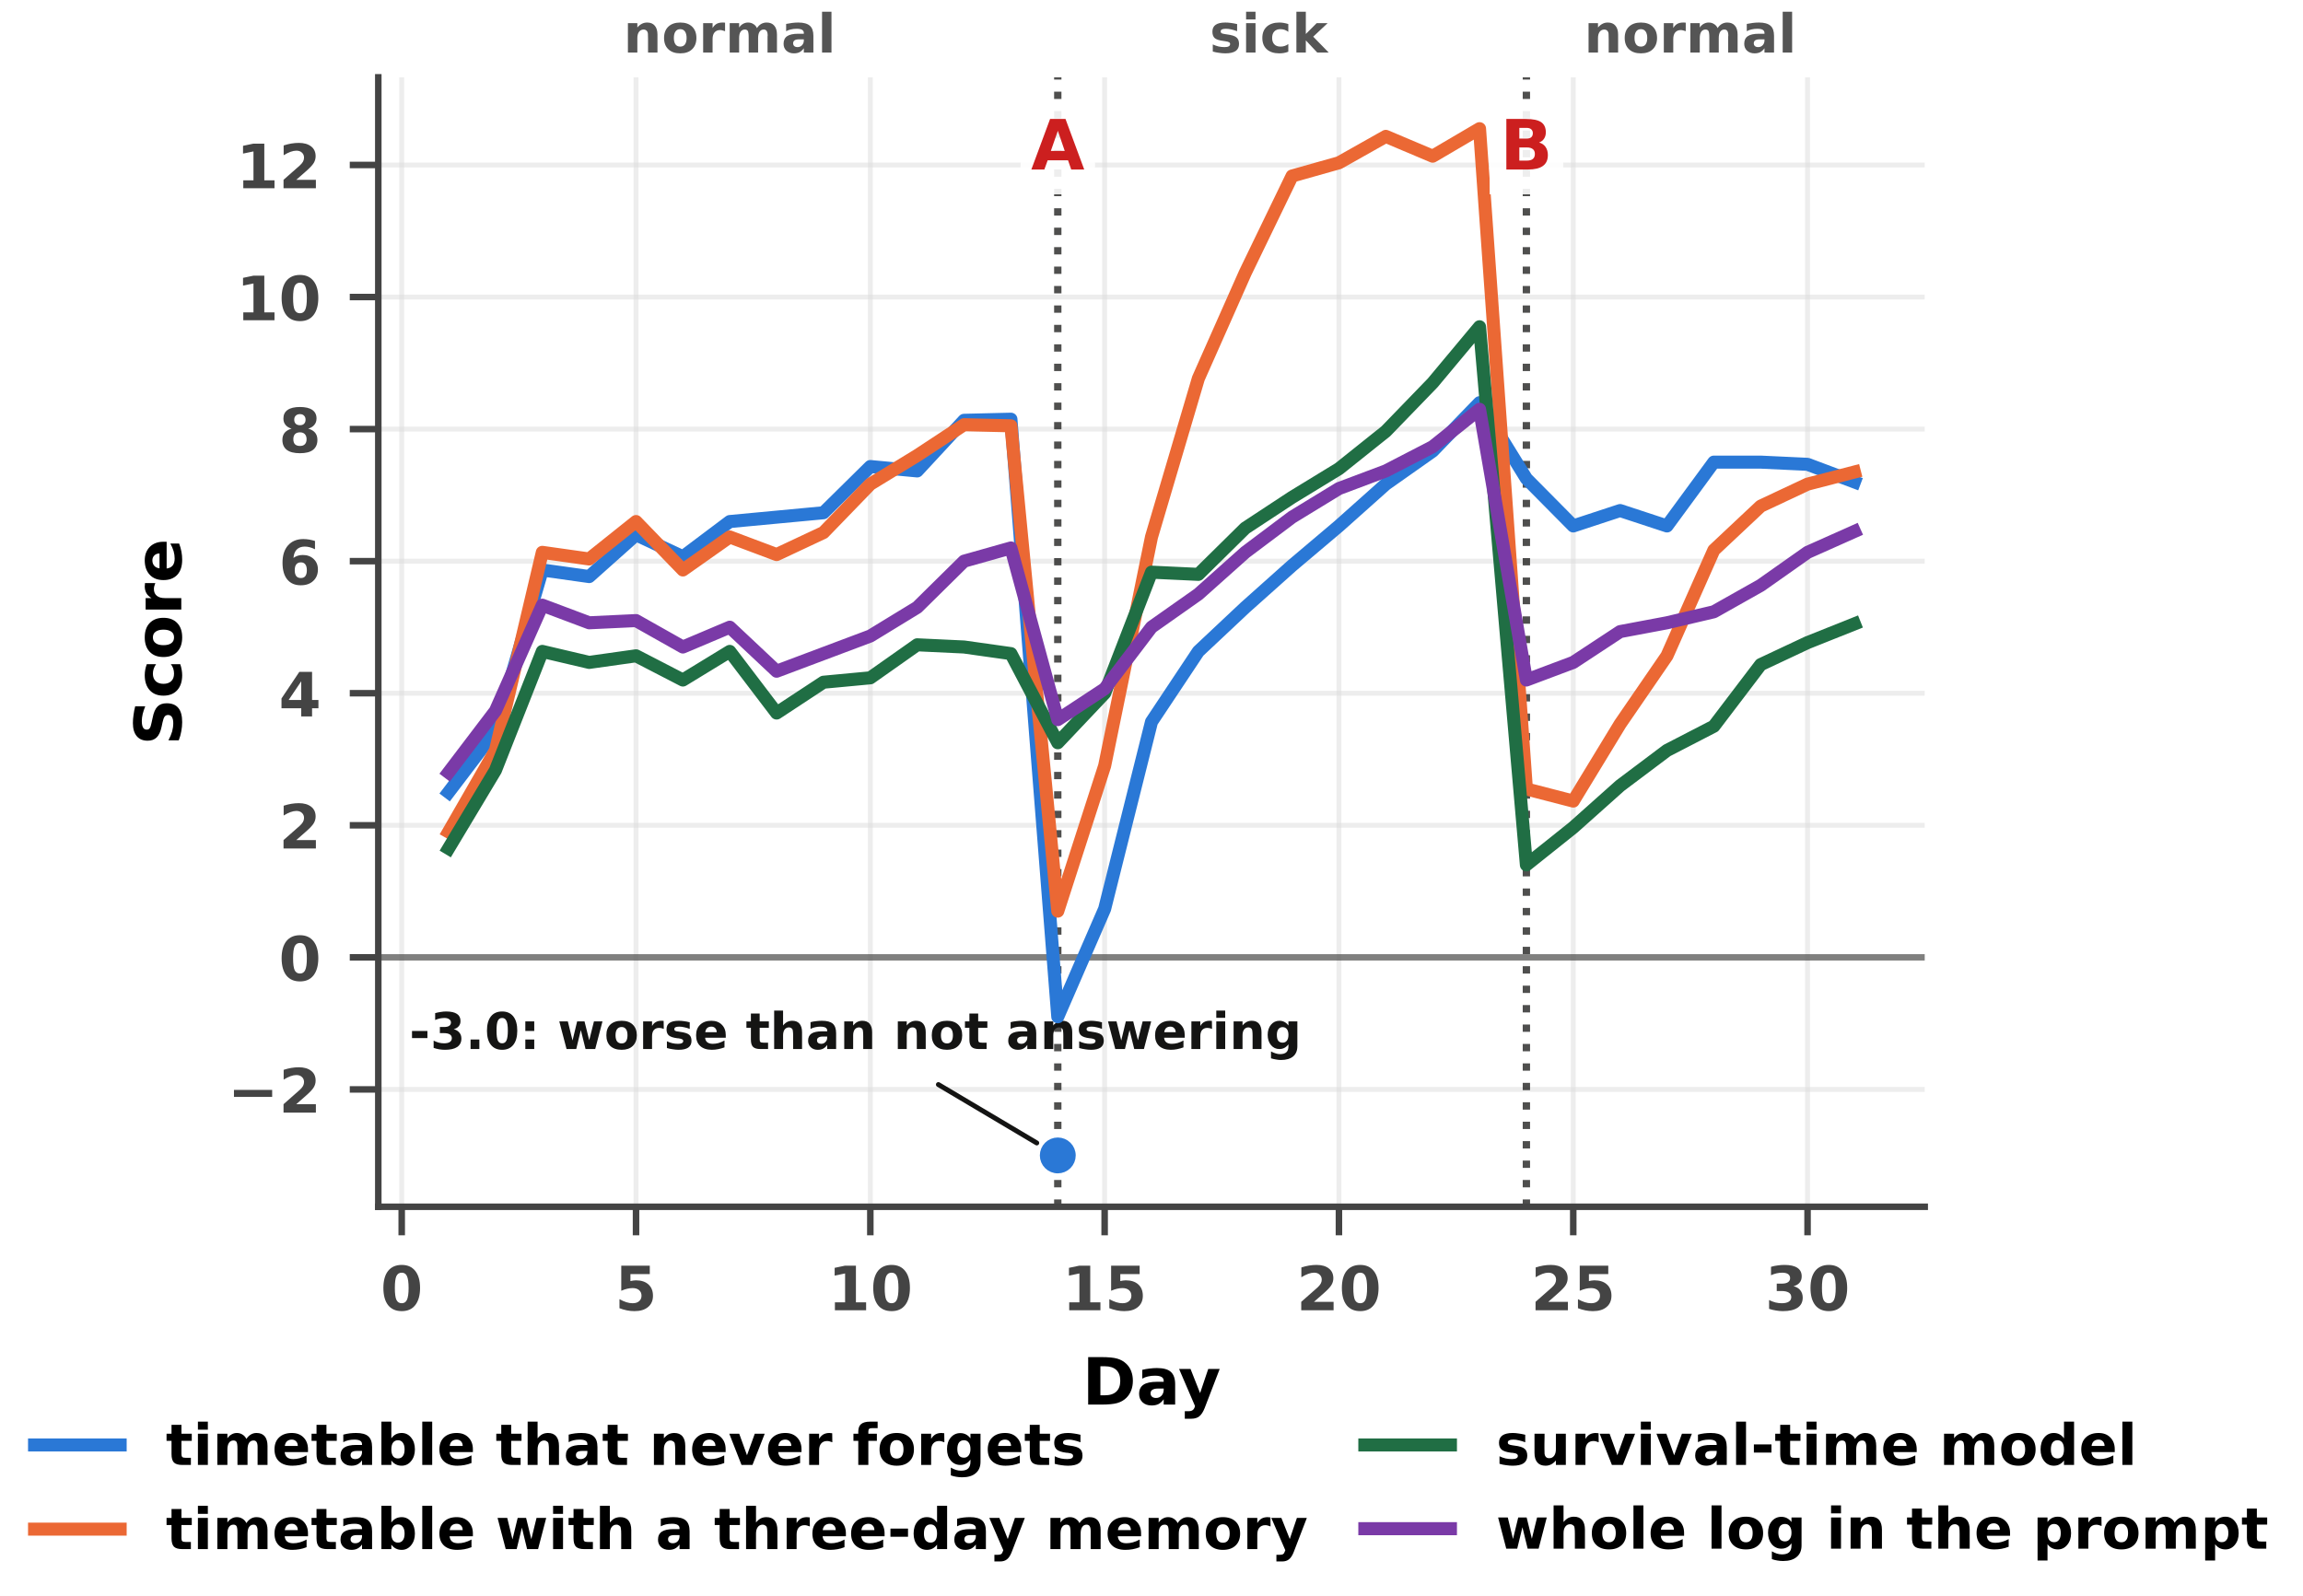
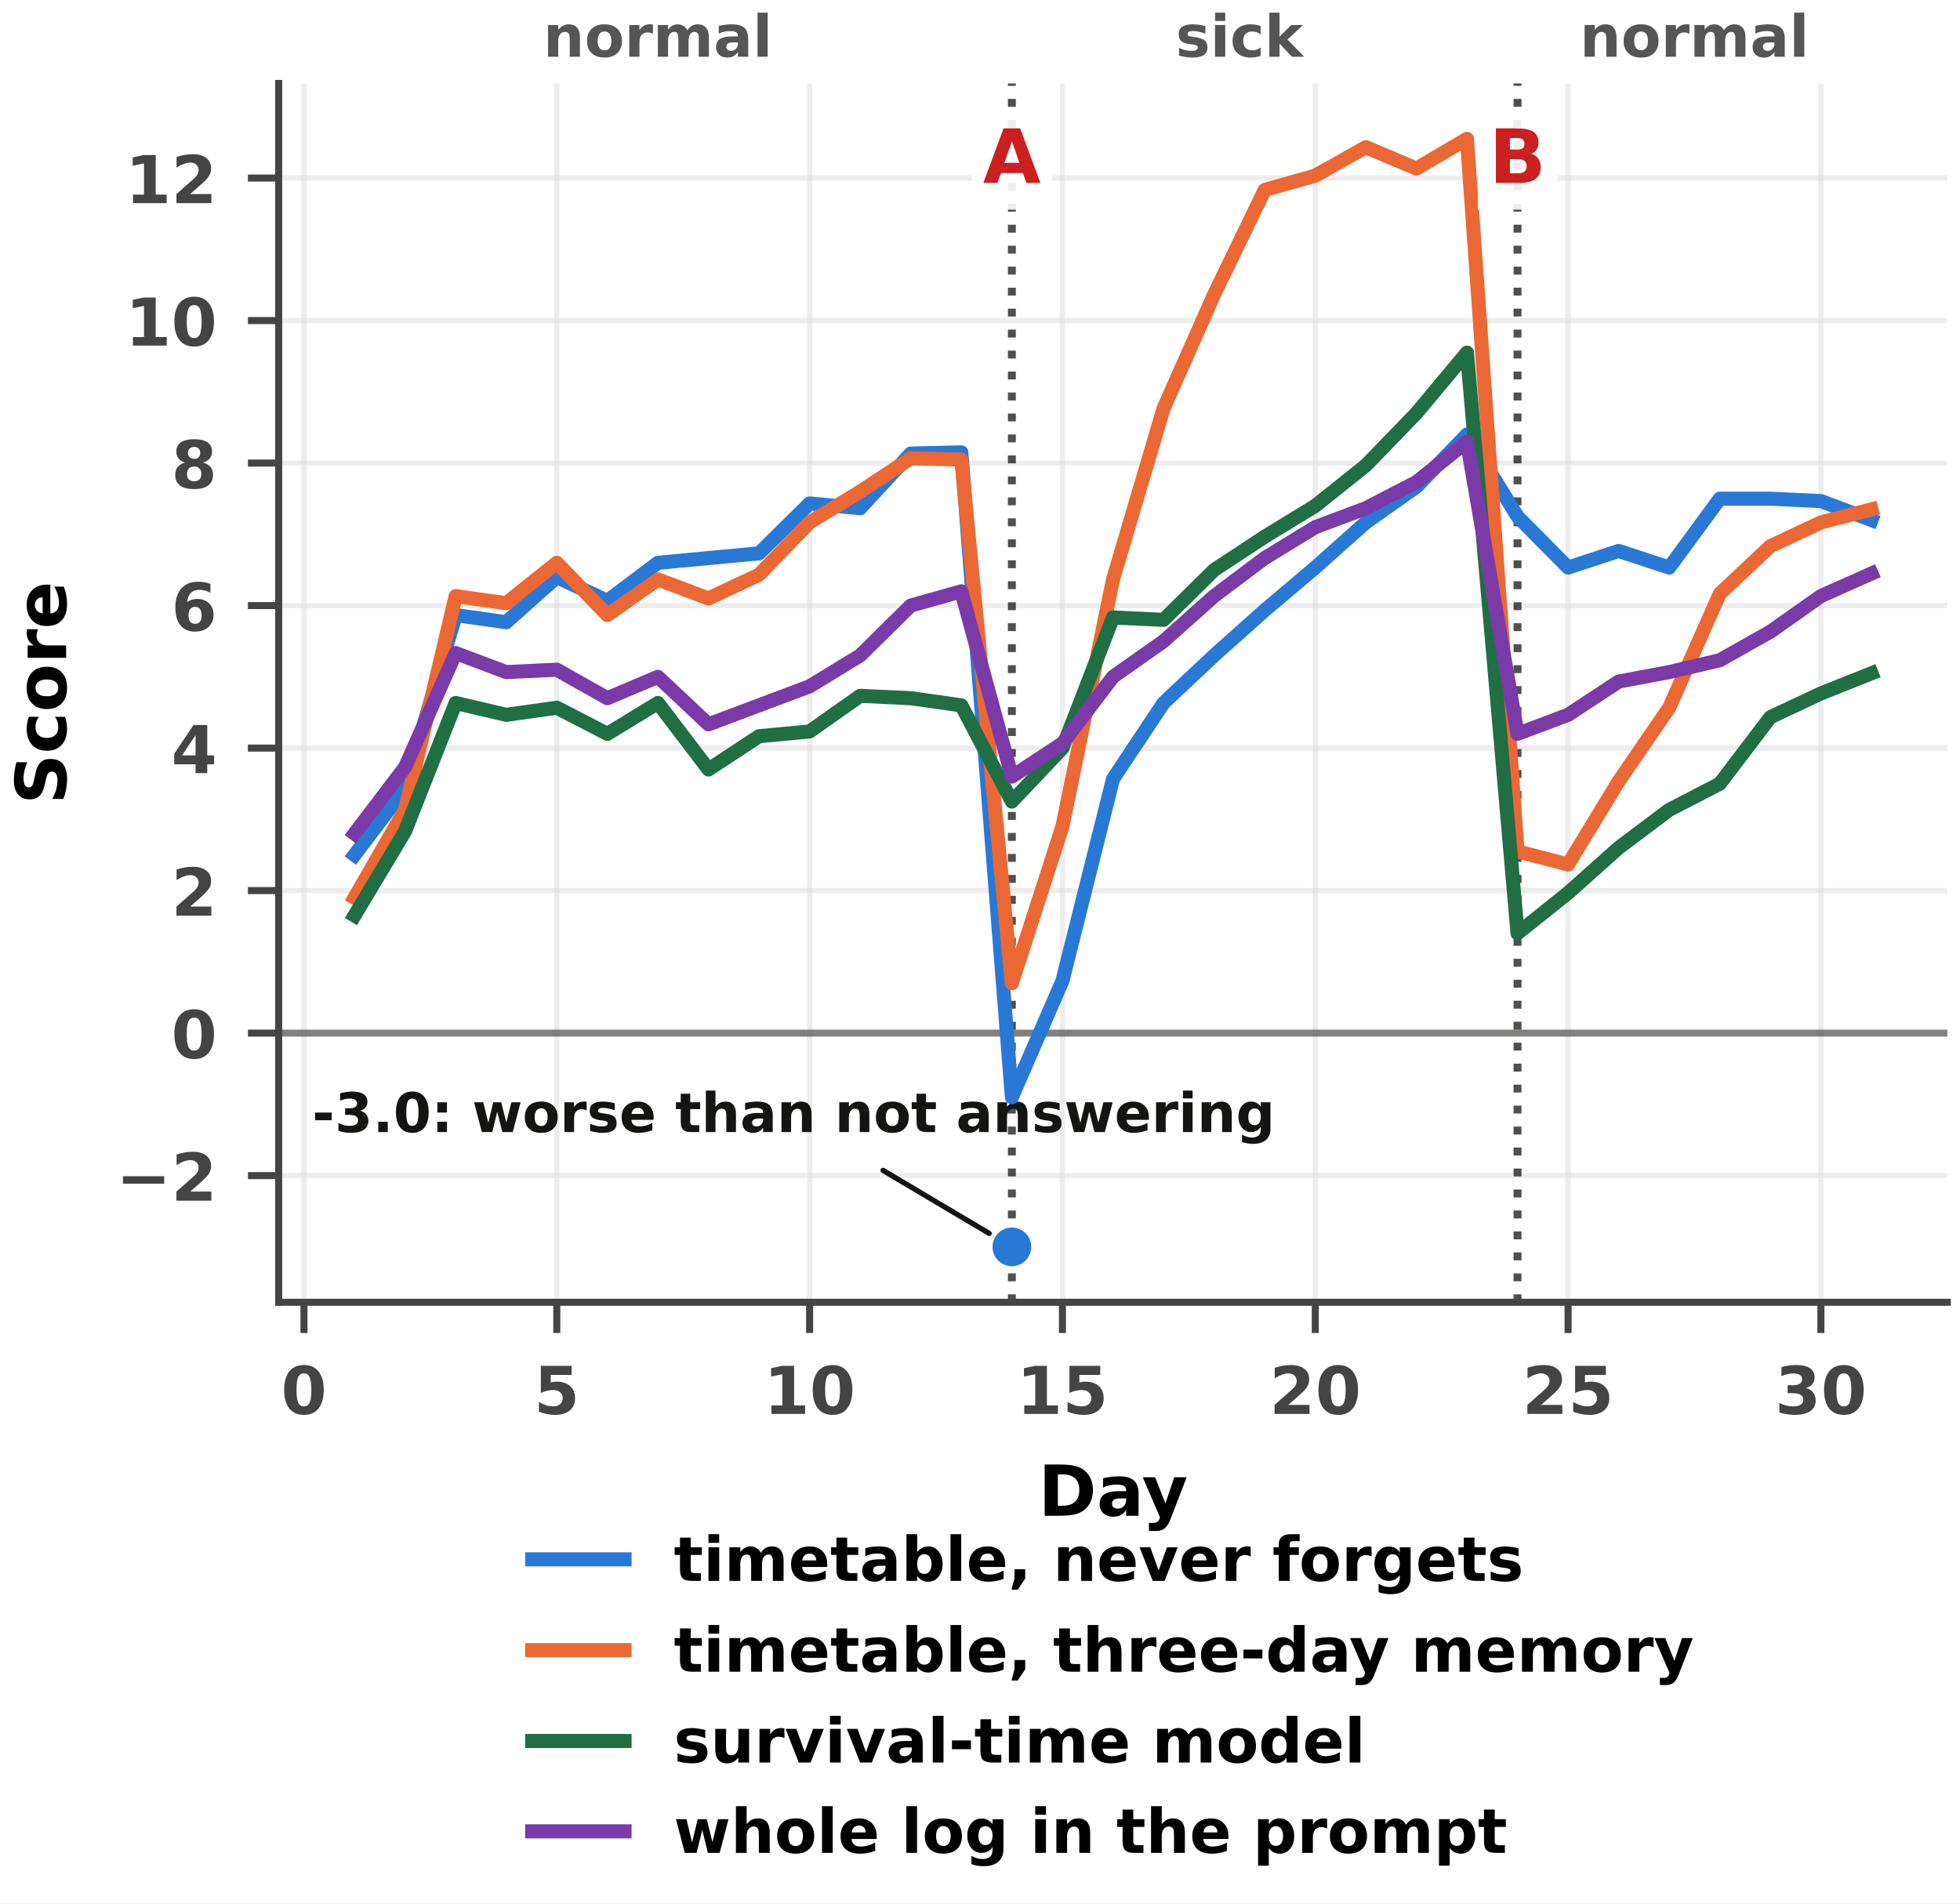
- <svg xmlns="http://www.w3.org/2000/svg" xmlns:xlink="http://www.w3.org/1999/xlink" width="282.54pt" height="195.852pt" viewBox="0 0 282.54 195.852" version="1.1">
+ <svg xmlns="http://www.w3.org/2000/svg" xmlns:xlink="http://www.w3.org/1999/xlink" width="222.846pt" height="216.456pt" viewBox="0 0 222.846 216.456" version="1.1">
  <defs>
    <style type="text/css">*{stroke-linejoin: round; stroke-linecap: butt}</style>
  </defs>
  <g id="figure_1">
    <g id="patch_1">
-       <path d="M 0 195.852  L 282.54 195.852  L 282.54 0  L 0 0  z " style="fill: #ffffff" />
+       <path d="M 0 216.456  L 222.846 216.456  L 222.846 0  L 0 0  z " style="fill: #ffffff" />
    </g>
    <g id="axes_1">
      <g id="patch_2">
-         <path d="M 46.41 148.091  L 236.13 148.091  L 236.13 9.491  L 46.41 9.491  z " style="fill: #ffffff" />
+         <path d="M 31.686 148.091  L 221.406 148.091  L 221.406 9.491  L 31.686 9.491  z " style="fill: #ffffff" />
      </g>
      <g id="matplotlib.axis_1">
        <g id="xtick_1">
          <g id="line2d_1">
-             <path d="M 49.284 148.091  L 49.284 9.491  " clip-path="url(#p014bb6ab5d)" style="fill: none; stroke: #dddddd; stroke-opacity: 0.5; stroke-width: 0.6; stroke-linecap: square" />
+             <path d="M 34.56 148.091  L 34.56 9.491  " clip-path="url(#p93f9e86155)" style="fill: none; stroke: #dddddd; stroke-opacity: 0.5; stroke-width: 0.6; stroke-linecap: square" />
          </g>
          <g id="line2d_2">
            <defs>
-               <path id="m55d12a05f3" d="M 0 0  L 0 3.5  " style="stroke: #444444; stroke-width: 0.8" />
+               <path id="m773e66ff33" d="M 0 0  L 0 3.5  " style="stroke: #444444; stroke-width: 0.8" />
            </defs>
            <g>
-               <use xlink:href="#m55d12a05f3" x="49.284" y="148.091" style="fill: #444444; stroke: #444444; stroke-width: 0.8" />
+               <use xlink:href="#m773e66ff33" x="34.56" y="148.091" style="fill: #444444; stroke: #444444; stroke-width: 0.8" />
            </g>
          </g>
          <g id="text_1">
-             <text style="font-weight: 700; font-size: 7.5px; font-family: 'DejaVu Sans', 'Bitstream Vera Sans', 'Computer Modern Sans Serif', 'Lucida Grande', 'Verdana', 'Geneva', 'Lucid', 'Arial', 'Helvetica', 'Avant Garde', sans-serif; text-anchor: middle; fill: #444444" x="49.284" y="160.79" transform="rotate(-0 49.28447 160.7896)">0</text>
+             <text style="font-weight: 700; font-size: 7.5px; font-family: 'DejaVu Sans', 'Bitstream Vera Sans', 'Computer Modern Sans Serif', 'Lucida Grande', 'Verdana', 'Geneva', 'Lucid', 'Arial', 'Helvetica', 'Avant Garde', sans-serif; text-anchor: middle; fill: #444444" x="34.56" y="160.79" transform="rotate(-0 34.56017 160.7896)">0</text>
          </g>
        </g>
        <g id="xtick_2">
          <g id="line2d_3">
-             <path d="M 78.03 148.091  L 78.03 9.491  " clip-path="url(#p014bb6ab5d)" style="fill: none; stroke: #dddddd; stroke-opacity: 0.5; stroke-width: 0.6; stroke-linecap: square" />
+             <path d="M 63.306 148.091  L 63.306 9.491  " clip-path="url(#p93f9e86155)" style="fill: none; stroke: #dddddd; stroke-opacity: 0.5; stroke-width: 0.6; stroke-linecap: square" />
          </g>
          <g id="line2d_4">
            <g>
-               <use xlink:href="#m55d12a05f3" x="78.03" y="148.091" style="fill: #444444; stroke: #444444; stroke-width: 0.8" />
+               <use xlink:href="#m773e66ff33" x="63.306" y="148.091" style="fill: #444444; stroke: #444444; stroke-width: 0.8" />
            </g>
          </g>
          <g id="text_2">
-             <text style="font-weight: 700; font-size: 7.5px; font-family: 'DejaVu Sans', 'Bitstream Vera Sans', 'Computer Modern Sans Serif', 'Lucida Grande', 'Verdana', 'Geneva', 'Lucid', 'Arial', 'Helvetica', 'Avant Garde', sans-serif; text-anchor: middle; fill: #444444" x="78.03" y="160.79" transform="rotate(-0 78.02992 160.7896)">5</text>
+             <text style="font-weight: 700; font-size: 7.5px; font-family: 'DejaVu Sans', 'Bitstream Vera Sans', 'Computer Modern Sans Serif', 'Lucida Grande', 'Verdana', 'Geneva', 'Lucid', 'Arial', 'Helvetica', 'Avant Garde', sans-serif; text-anchor: middle; fill: #444444" x="63.306" y="160.79" transform="rotate(-0 63.30562 160.7896)">5</text>
          </g>
        </g>
        <g id="xtick_3">
          <g id="line2d_5">
-             <path d="M 106.775 148.091  L 106.775 9.491  " clip-path="url(#p014bb6ab5d)" style="fill: none; stroke: #dddddd; stroke-opacity: 0.5; stroke-width: 0.6; stroke-linecap: square" />
+             <path d="M 92.051 148.091  L 92.051 9.491  " clip-path="url(#p93f9e86155)" style="fill: none; stroke: #dddddd; stroke-opacity: 0.5; stroke-width: 0.6; stroke-linecap: square" />
          </g>
          <g id="line2d_6">
            <g>
-               <use xlink:href="#m55d12a05f3" x="106.775" y="148.091" style="fill: #444444; stroke: #444444; stroke-width: 0.8" />
+               <use xlink:href="#m773e66ff33" x="92.051" y="148.091" style="fill: #444444; stroke: #444444; stroke-width: 0.8" />
            </g>
          </g>
          <g id="text_3">
-             <text style="font-weight: 700; font-size: 7.5px; font-family: 'DejaVu Sans', 'Bitstream Vera Sans', 'Computer Modern Sans Serif', 'Lucida Grande', 'Verdana', 'Geneva', 'Lucid', 'Arial', 'Helvetica', 'Avant Garde', sans-serif; text-anchor: middle; fill: #444444" x="106.775" y="160.79" transform="rotate(-0 106.7754 160.7896)">10</text>
+             <text style="font-weight: 700; font-size: 7.5px; font-family: 'DejaVu Sans', 'Bitstream Vera Sans', 'Computer Modern Sans Serif', 'Lucida Grande', 'Verdana', 'Geneva', 'Lucid', 'Arial', 'Helvetica', 'Avant Garde', sans-serif; text-anchor: middle; fill: #444444" x="92.051" y="160.79" transform="rotate(-0 92.05108 160.7896)">10</text>
          </g>
        </g>
        <g id="xtick_4">
          <g id="line2d_7">
-             <path d="M 135.521 148.091  L 135.521 9.491  " clip-path="url(#p014bb6ab5d)" style="fill: none; stroke: #dddddd; stroke-opacity: 0.5; stroke-width: 0.6; stroke-linecap: square" />
+             <path d="M 120.797 148.091  L 120.797 9.491  " clip-path="url(#p93f9e86155)" style="fill: none; stroke: #dddddd; stroke-opacity: 0.5; stroke-width: 0.6; stroke-linecap: square" />
          </g>
          <g id="line2d_8">
            <g>
-               <use xlink:href="#m55d12a05f3" x="135.521" y="148.091" style="fill: #444444; stroke: #444444; stroke-width: 0.8" />
+               <use xlink:href="#m773e66ff33" x="120.797" y="148.091" style="fill: #444444; stroke: #444444; stroke-width: 0.8" />
            </g>
          </g>
          <g id="text_4">
-             <text style="font-weight: 700; font-size: 7.5px; font-family: 'DejaVu Sans', 'Bitstream Vera Sans', 'Computer Modern Sans Serif', 'Lucida Grande', 'Verdana', 'Geneva', 'Lucid', 'Arial', 'Helvetica', 'Avant Garde', sans-serif; text-anchor: middle; fill: #444444" x="135.521" y="160.79" transform="rotate(-0 135.5208 160.7896)">15</text>
+             <text style="font-weight: 700; font-size: 7.5px; font-family: 'DejaVu Sans', 'Bitstream Vera Sans', 'Computer Modern Sans Serif', 'Lucida Grande', 'Verdana', 'Geneva', 'Lucid', 'Arial', 'Helvetica', 'Avant Garde', sans-serif; text-anchor: middle; fill: #444444" x="120.797" y="160.79" transform="rotate(-0 120.7965 160.7896)">15</text>
          </g>
        </g>
        <g id="xtick_5">
          <g id="line2d_9">
-             <path d="M 164.266 148.091  L 164.266 9.491  " clip-path="url(#p014bb6ab5d)" style="fill: none; stroke: #dddddd; stroke-opacity: 0.5; stroke-width: 0.6; stroke-linecap: square" />
+             <path d="M 149.542 148.091  L 149.542 9.491  " clip-path="url(#p93f9e86155)" style="fill: none; stroke: #dddddd; stroke-opacity: 0.5; stroke-width: 0.6; stroke-linecap: square" />
          </g>
          <g id="line2d_10">
            <g>
-               <use xlink:href="#m55d12a05f3" x="164.266" y="148.091" style="fill: #444444; stroke: #444444; stroke-width: 0.8" />
+               <use xlink:href="#m773e66ff33" x="149.542" y="148.091" style="fill: #444444; stroke: #444444; stroke-width: 0.8" />
            </g>
          </g>
          <g id="text_5">
-             <text style="font-weight: 700; font-size: 7.5px; font-family: 'DejaVu Sans', 'Bitstream Vera Sans', 'Computer Modern Sans Serif', 'Lucida Grande', 'Verdana', 'Geneva', 'Lucid', 'Arial', 'Helvetica', 'Avant Garde', sans-serif; text-anchor: middle; fill: #444444" x="164.266" y="160.79" transform="rotate(-0 164.2663 160.7896)">20</text>
+             <text style="font-weight: 700; font-size: 7.5px; font-family: 'DejaVu Sans', 'Bitstream Vera Sans', 'Computer Modern Sans Serif', 'Lucida Grande', 'Verdana', 'Geneva', 'Lucid', 'Arial', 'Helvetica', 'Avant Garde', sans-serif; text-anchor: middle; fill: #444444" x="149.542" y="160.79" transform="rotate(-0 149.542 160.7896)">20</text>
          </g>
        </g>
        <g id="xtick_6">
          <g id="line2d_11">
-             <path d="M 193.012 148.091  L 193.012 9.491  " clip-path="url(#p014bb6ab5d)" style="fill: none; stroke: #dddddd; stroke-opacity: 0.5; stroke-width: 0.6; stroke-linecap: square" />
+             <path d="M 178.287 148.091  L 178.287 9.491  " clip-path="url(#p93f9e86155)" style="fill: none; stroke: #dddddd; stroke-opacity: 0.5; stroke-width: 0.6; stroke-linecap: square" />
          </g>
          <g id="line2d_12">
            <g>
-               <use xlink:href="#m55d12a05f3" x="193.012" y="148.091" style="fill: #444444; stroke: #444444; stroke-width: 0.8" />
+               <use xlink:href="#m773e66ff33" x="178.287" y="148.091" style="fill: #444444; stroke: #444444; stroke-width: 0.8" />
            </g>
          </g>
          <g id="text_6">
-             <text style="font-weight: 700; font-size: 7.5px; font-family: 'DejaVu Sans', 'Bitstream Vera Sans', 'Computer Modern Sans Serif', 'Lucida Grande', 'Verdana', 'Geneva', 'Lucid', 'Arial', 'Helvetica', 'Avant Garde', sans-serif; text-anchor: middle; fill: #444444" x="193.012" y="160.79" transform="rotate(-0 193.0117 160.7896)">25</text>
+             <text style="font-weight: 700; font-size: 7.5px; font-family: 'DejaVu Sans', 'Bitstream Vera Sans', 'Computer Modern Sans Serif', 'Lucida Grande', 'Verdana', 'Geneva', 'Lucid', 'Arial', 'Helvetica', 'Avant Garde', sans-serif; text-anchor: middle; fill: #444444" x="178.287" y="160.79" transform="rotate(-0 178.2874 160.7896)">25</text>
          </g>
        </g>
        <g id="xtick_7">
          <g id="line2d_13">
-             <path d="M 221.757 148.091  L 221.757 9.491  " clip-path="url(#p014bb6ab5d)" style="fill: none; stroke: #dddddd; stroke-opacity: 0.5; stroke-width: 0.6; stroke-linecap: square" />
+             <path d="M 207.033 148.091  L 207.033 9.491  " clip-path="url(#p93f9e86155)" style="fill: none; stroke: #dddddd; stroke-opacity: 0.5; stroke-width: 0.6; stroke-linecap: square" />
          </g>
          <g id="line2d_14">
            <g>
-               <use xlink:href="#m55d12a05f3" x="221.757" y="148.091" style="fill: #444444; stroke: #444444; stroke-width: 0.8" />
+               <use xlink:href="#m773e66ff33" x="207.033" y="148.091" style="fill: #444444; stroke: #444444; stroke-width: 0.8" />
            </g>
          </g>
          <g id="text_7">
-             <text style="font-weight: 700; font-size: 7.5px; font-family: 'DejaVu Sans', 'Bitstream Vera Sans', 'Computer Modern Sans Serif', 'Lucida Grande', 'Verdana', 'Geneva', 'Lucid', 'Arial', 'Helvetica', 'Avant Garde', sans-serif; text-anchor: middle; fill: #444444" x="221.757" y="160.79" transform="rotate(-0 221.7572 160.7896)">30</text>
+             <text style="font-weight: 700; font-size: 7.5px; font-family: 'DejaVu Sans', 'Bitstream Vera Sans', 'Computer Modern Sans Serif', 'Lucida Grande', 'Verdana', 'Geneva', 'Lucid', 'Arial', 'Helvetica', 'Avant Garde', sans-serif; text-anchor: middle; fill: #444444" x="207.033" y="160.79" transform="rotate(-0 207.0329 160.7896)">30</text>
          </g>
        </g>
        <g id="text_8">
-           <text style="font-weight: 700; font-size: 8px; font-family: 'DejaVu Sans', 'Bitstream Vera Sans', 'Computer Modern Sans Serif', 'Lucida Grande', 'Verdana', 'Geneva', 'Lucid', 'Arial', 'Helvetica', 'Avant Garde', sans-serif; text-anchor: middle" x="141.27" y="172.366" transform="rotate(-0 141.2699 172.3656)">Day</text>
+           <text style="font-weight: 700; font-size: 8px; font-family: 'DejaVu Sans', 'Bitstream Vera Sans', 'Computer Modern Sans Serif', 'Lucida Grande', 'Verdana', 'Geneva', 'Lucid', 'Arial', 'Helvetica', 'Avant Garde', sans-serif; text-anchor: middle" x="126.546" y="172.366" transform="rotate(-0 126.5456 172.3656)">Day</text>
        </g>
      </g>
      <g id="matplotlib.axis_2">
        <g id="ytick_1">
          <g id="line2d_15">
-             <path d="M 46.41 133.688  L 236.13 133.688  " clip-path="url(#p014bb6ab5d)" style="fill: none; stroke: #dddddd; stroke-opacity: 0.5; stroke-width: 0.6; stroke-linecap: square" />
+             <path d="M 31.686 133.688  L 221.406 133.688  " clip-path="url(#p93f9e86155)" style="fill: none; stroke: #dddddd; stroke-opacity: 0.5; stroke-width: 0.6; stroke-linecap: square" />
          </g>
          <g id="line2d_16">
            <defs>
-               <path id="m18f933ed6c" d="M 0 0  L -3.5 0  " style="stroke: #444444; stroke-width: 0.8" />
+               <path id="m77ab88e67d" d="M 0 0  L -3.5 0  " style="stroke: #444444; stroke-width: 0.8" />
            </defs>
            <g>
-               <use xlink:href="#m18f933ed6c" x="46.41" y="133.688" style="fill: #444444; stroke: #444444; stroke-width: 0.8" />
+               <use xlink:href="#m77ab88e67d" x="31.686" y="133.688" style="fill: #444444; stroke: #444444; stroke-width: 0.8" />
            </g>
          </g>
          <g id="text_9">
-             <text style="font-weight: 700; font-size: 7.5px; font-family: 'DejaVu Sans', 'Bitstream Vera Sans', 'Computer Modern Sans Serif', 'Lucida Grande', 'Verdana', 'Geneva', 'Lucid', 'Arial', 'Helvetica', 'Avant Garde', sans-serif; text-anchor: end; fill: #444444" x="39.41" y="136.537" transform="rotate(-0 39.40992 136.5373)">−2</text>
+             <text style="font-weight: 700; font-size: 7.5px; font-family: 'DejaVu Sans', 'Bitstream Vera Sans', 'Computer Modern Sans Serif', 'Lucida Grande', 'Verdana', 'Geneva', 'Lucid', 'Arial', 'Helvetica', 'Avant Garde', sans-serif; text-anchor: end; fill: #444444" x="24.686" y="136.537" transform="rotate(-0 24.68563 136.5373)">−2</text>
          </g>
        </g>
        <g id="ytick_2">
          <g id="line2d_17">
-             <path d="M 46.41 117.482  L 236.13 117.482  " clip-path="url(#p014bb6ab5d)" style="fill: none; stroke: #dddddd; stroke-opacity: 0.5; stroke-width: 0.6; stroke-linecap: square" />
+             <path d="M 31.686 117.482  L 221.406 117.482  " clip-path="url(#p93f9e86155)" style="fill: none; stroke: #dddddd; stroke-opacity: 0.5; stroke-width: 0.6; stroke-linecap: square" />
          </g>
          <g id="line2d_18">
            <g>
-               <use xlink:href="#m18f933ed6c" x="46.41" y="117.482" style="fill: #444444; stroke: #444444; stroke-width: 0.8" />
+               <use xlink:href="#m77ab88e67d" x="31.686" y="117.482" style="fill: #444444; stroke: #444444; stroke-width: 0.8" />
            </g>
          </g>
          <g id="text_10">
-             <text style="font-weight: 700; font-size: 7.5px; font-family: 'DejaVu Sans', 'Bitstream Vera Sans', 'Computer Modern Sans Serif', 'Lucida Grande', 'Verdana', 'Geneva', 'Lucid', 'Arial', 'Helvetica', 'Avant Garde', sans-serif; text-anchor: end; fill: #444444" x="39.41" y="120.331" transform="rotate(-0 39.40992 120.3315)">0</text>
+             <text style="font-weight: 700; font-size: 7.5px; font-family: 'DejaVu Sans', 'Bitstream Vera Sans', 'Computer Modern Sans Serif', 'Lucida Grande', 'Verdana', 'Geneva', 'Lucid', 'Arial', 'Helvetica', 'Avant Garde', sans-serif; text-anchor: end; fill: #444444" x="24.686" y="120.331" transform="rotate(-0 24.68563 120.3315)">0</text>
          </g>
        </g>
        <g id="ytick_3">
          <g id="line2d_19">
-             <path d="M 46.41 101.276  L 236.13 101.276  " clip-path="url(#p014bb6ab5d)" style="fill: none; stroke: #dddddd; stroke-opacity: 0.5; stroke-width: 0.6; stroke-linecap: square" />
+             <path d="M 31.686 101.276  L 221.406 101.276  " clip-path="url(#p93f9e86155)" style="fill: none; stroke: #dddddd; stroke-opacity: 0.5; stroke-width: 0.6; stroke-linecap: square" />
          </g>
          <g id="line2d_20">
            <g>
-               <use xlink:href="#m18f933ed6c" x="46.41" y="101.276" style="fill: #444444; stroke: #444444; stroke-width: 0.8" />
+               <use xlink:href="#m77ab88e67d" x="31.686" y="101.276" style="fill: #444444; stroke: #444444; stroke-width: 0.8" />
            </g>
          </g>
          <g id="text_11">
-             <text style="font-weight: 700; font-size: 7.5px; font-family: 'DejaVu Sans', 'Bitstream Vera Sans', 'Computer Modern Sans Serif', 'Lucida Grande', 'Verdana', 'Geneva', 'Lucid', 'Arial', 'Helvetica', 'Avant Garde', sans-serif; text-anchor: end; fill: #444444" x="39.41" y="104.126" transform="rotate(-0 39.40992 104.1257)">2</text>
+             <text style="font-weight: 700; font-size: 7.5px; font-family: 'DejaVu Sans', 'Bitstream Vera Sans', 'Computer Modern Sans Serif', 'Lucida Grande', 'Verdana', 'Geneva', 'Lucid', 'Arial', 'Helvetica', 'Avant Garde', sans-serif; text-anchor: end; fill: #444444" x="24.686" y="104.126" transform="rotate(-0 24.68563 104.1257)">2</text>
          </g>
        </g>
        <g id="ytick_4">
          <g id="line2d_21">
-             <path d="M 46.41 85.071  L 236.13 85.071  " clip-path="url(#p014bb6ab5d)" style="fill: none; stroke: #dddddd; stroke-opacity: 0.5; stroke-width: 0.6; stroke-linecap: square" />
+             <path d="M 31.686 85.071  L 221.406 85.071  " clip-path="url(#p93f9e86155)" style="fill: none; stroke: #dddddd; stroke-opacity: 0.5; stroke-width: 0.6; stroke-linecap: square" />
          </g>
          <g id="line2d_22">
            <g>
-               <use xlink:href="#m18f933ed6c" x="46.41" y="85.071" style="fill: #444444; stroke: #444444; stroke-width: 0.8" />
+               <use xlink:href="#m77ab88e67d" x="31.686" y="85.071" style="fill: #444444; stroke: #444444; stroke-width: 0.8" />
            </g>
          </g>
          <g id="text_12">
-             <text style="font-weight: 700; font-size: 7.5px; font-family: 'DejaVu Sans', 'Bitstream Vera Sans', 'Computer Modern Sans Serif', 'Lucida Grande', 'Verdana', 'Geneva', 'Lucid', 'Arial', 'Helvetica', 'Avant Garde', sans-serif; text-anchor: end; fill: #444444" x="39.41" y="87.92" transform="rotate(-0 39.40992 87.91992)">4</text>
+             <text style="font-weight: 700; font-size: 7.5px; font-family: 'DejaVu Sans', 'Bitstream Vera Sans', 'Computer Modern Sans Serif', 'Lucida Grande', 'Verdana', 'Geneva', 'Lucid', 'Arial', 'Helvetica', 'Avant Garde', sans-serif; text-anchor: end; fill: #444444" x="24.686" y="87.92" transform="rotate(-0 24.68563 87.91992)">4</text>
          </g>
        </g>
        <g id="ytick_5">
          <g id="line2d_23">
-             <path d="M 46.41 68.865  L 236.13 68.865  " clip-path="url(#p014bb6ab5d)" style="fill: none; stroke: #dddddd; stroke-opacity: 0.5; stroke-width: 0.6; stroke-linecap: square" />
+             <path d="M 31.686 68.865  L 221.406 68.865  " clip-path="url(#p93f9e86155)" style="fill: none; stroke: #dddddd; stroke-opacity: 0.5; stroke-width: 0.6; stroke-linecap: square" />
          </g>
          <g id="line2d_24">
            <g>
-               <use xlink:href="#m18f933ed6c" x="46.41" y="68.865" style="fill: #444444; stroke: #444444; stroke-width: 0.8" />
+               <use xlink:href="#m77ab88e67d" x="31.686" y="68.865" style="fill: #444444; stroke: #444444; stroke-width: 0.8" />
            </g>
          </g>
          <g id="text_13">
-             <text style="font-weight: 700; font-size: 7.5px; font-family: 'DejaVu Sans', 'Bitstream Vera Sans', 'Computer Modern Sans Serif', 'Lucida Grande', 'Verdana', 'Geneva', 'Lucid', 'Arial', 'Helvetica', 'Avant Garde', sans-serif; text-anchor: end; fill: #444444" x="39.41" y="71.714" transform="rotate(-0 39.40992 71.71413)">6</text>
+             <text style="font-weight: 700; font-size: 7.5px; font-family: 'DejaVu Sans', 'Bitstream Vera Sans', 'Computer Modern Sans Serif', 'Lucida Grande', 'Verdana', 'Geneva', 'Lucid', 'Arial', 'Helvetica', 'Avant Garde', sans-serif; text-anchor: end; fill: #444444" x="24.686" y="71.714" transform="rotate(-0 24.68563 71.71413)">6</text>
          </g>
        </g>
        <g id="ytick_6">
          <g id="line2d_25">
-             <path d="M 46.41 52.659  L 236.13 52.659  " clip-path="url(#p014bb6ab5d)" style="fill: none; stroke: #dddddd; stroke-opacity: 0.5; stroke-width: 0.6; stroke-linecap: square" />
+             <path d="M 31.686 52.659  L 221.406 52.659  " clip-path="url(#p93f9e86155)" style="fill: none; stroke: #dddddd; stroke-opacity: 0.5; stroke-width: 0.6; stroke-linecap: square" />
          </g>
          <g id="line2d_26">
            <g>
-               <use xlink:href="#m18f933ed6c" x="46.41" y="52.659" style="fill: #444444; stroke: #444444; stroke-width: 0.8" />
+               <use xlink:href="#m77ab88e67d" x="31.686" y="52.659" style="fill: #444444; stroke: #444444; stroke-width: 0.8" />
            </g>
          </g>
          <g id="text_14">
-             <text style="font-weight: 700; font-size: 7.5px; font-family: 'DejaVu Sans', 'Bitstream Vera Sans', 'Computer Modern Sans Serif', 'Lucida Grande', 'Verdana', 'Geneva', 'Lucid', 'Arial', 'Helvetica', 'Avant Garde', sans-serif; text-anchor: end; fill: #444444" x="39.41" y="55.508" transform="rotate(-0 39.40992 55.50834)">8</text>
+             <text style="font-weight: 700; font-size: 7.5px; font-family: 'DejaVu Sans', 'Bitstream Vera Sans', 'Computer Modern Sans Serif', 'Lucida Grande', 'Verdana', 'Geneva', 'Lucid', 'Arial', 'Helvetica', 'Avant Garde', sans-serif; text-anchor: end; fill: #444444" x="24.686" y="55.508" transform="rotate(-0 24.68563 55.50834)">8</text>
          </g>
        </g>
        <g id="ytick_7">
          <g id="line2d_27">
-             <path d="M 46.41 36.453  L 236.13 36.453  " clip-path="url(#p014bb6ab5d)" style="fill: none; stroke: #dddddd; stroke-opacity: 0.5; stroke-width: 0.6; stroke-linecap: square" />
+             <path d="M 31.686 36.453  L 221.406 36.453  " clip-path="url(#p93f9e86155)" style="fill: none; stroke: #dddddd; stroke-opacity: 0.5; stroke-width: 0.6; stroke-linecap: square" />
          </g>
          <g id="line2d_28">
            <g>
-               <use xlink:href="#m18f933ed6c" x="46.41" y="36.453" style="fill: #444444; stroke: #444444; stroke-width: 0.8" />
+               <use xlink:href="#m77ab88e67d" x="31.686" y="36.453" style="fill: #444444; stroke: #444444; stroke-width: 0.8" />
            </g>
          </g>
          <g id="text_15">
-             <text style="font-weight: 700; font-size: 7.5px; font-family: 'DejaVu Sans', 'Bitstream Vera Sans', 'Computer Modern Sans Serif', 'Lucida Grande', 'Verdana', 'Geneva', 'Lucid', 'Arial', 'Helvetica', 'Avant Garde', sans-serif; text-anchor: end; fill: #444444" x="39.41" y="39.303" transform="rotate(-0 39.40992 39.30256)">10</text>
+             <text style="font-weight: 700; font-size: 7.5px; font-family: 'DejaVu Sans', 'Bitstream Vera Sans', 'Computer Modern Sans Serif', 'Lucida Grande', 'Verdana', 'Geneva', 'Lucid', 'Arial', 'Helvetica', 'Avant Garde', sans-serif; text-anchor: end; fill: #444444" x="24.686" y="39.303" transform="rotate(-0 24.68563 39.30256)">10</text>
          </g>
        </g>
        <g id="ytick_8">
          <g id="line2d_29">
-             <path d="M 46.41 20.247  L 236.13 20.247  " clip-path="url(#p014bb6ab5d)" style="fill: none; stroke: #dddddd; stroke-opacity: 0.5; stroke-width: 0.6; stroke-linecap: square" />
+             <path d="M 31.686 20.247  L 221.406 20.247  " clip-path="url(#p93f9e86155)" style="fill: none; stroke: #dddddd; stroke-opacity: 0.5; stroke-width: 0.6; stroke-linecap: square" />
          </g>
          <g id="line2d_30">
            <g>
-               <use xlink:href="#m18f933ed6c" x="46.41" y="20.247" style="fill: #444444; stroke: #444444; stroke-width: 0.8" />
+               <use xlink:href="#m77ab88e67d" x="31.686" y="20.247" style="fill: #444444; stroke: #444444; stroke-width: 0.8" />
            </g>
          </g>
          <g id="text_16">
-             <text style="font-weight: 700; font-size: 7.5px; font-family: 'DejaVu Sans', 'Bitstream Vera Sans', 'Computer Modern Sans Serif', 'Lucida Grande', 'Verdana', 'Geneva', 'Lucid', 'Arial', 'Helvetica', 'Avant Garde', sans-serif; text-anchor: end; fill: #444444" x="39.41" y="23.097" transform="rotate(-0 39.40992 23.09677)">12</text>
+             <text style="font-weight: 700; font-size: 7.5px; font-family: 'DejaVu Sans', 'Bitstream Vera Sans', 'Computer Modern Sans Serif', 'Lucida Grande', 'Verdana', 'Geneva', 'Lucid', 'Arial', 'Helvetica', 'Avant Garde', sans-serif; text-anchor: end; fill: #444444" x="24.686" y="23.097" transform="rotate(-0 24.68563 23.09677)">12</text>
          </g>
        </g>
        <g id="text_17">
-           <text style="font-weight: 700; font-size: 8px; font-family: 'DejaVu Sans', 'Bitstream Vera Sans', 'Computer Modern Sans Serif', 'Lucida Grande', 'Verdana', 'Geneva', 'Lucid', 'Arial', 'Helvetica', 'Avant Garde', sans-serif; text-anchor: middle" x="22.243" y="78.791" transform="rotate(-90 22.24305 78.79076)">Score</text>
+           <text style="font-weight: 700; font-size: 8px; font-family: 'DejaVu Sans', 'Bitstream Vera Sans', 'Computer Modern Sans Serif', 'Lucida Grande', 'Verdana', 'Geneva', 'Lucid', 'Arial', 'Helvetica', 'Avant Garde', sans-serif; text-anchor: middle" x="7.519" y="78.791" transform="rotate(-90 7.51875 78.79076)">Score</text>
        </g>
      </g>
      <g id="line2d_31">
-         <path d="M 129.772 148.091  L 129.772 9.491  " clip-path="url(#p014bb6ab5d)" style="fill: none; stroke-dasharray: 0.9,1.485; stroke-dashoffset: 0; stroke: #141413; stroke-opacity: 0.75; stroke-width: 0.9" />
+         <path d="M 115.047 148.091  L 115.047 9.491  " clip-path="url(#p93f9e86155)" style="fill: none; stroke-dasharray: 0.9,1.485; stroke-dashoffset: 0; stroke: #141413; stroke-opacity: 0.75; stroke-width: 0.9" />
      </g>
      <g id="line2d_32">
-         <path d="M 187.263 148.091  L 187.263 9.491  " clip-path="url(#p014bb6ab5d)" style="fill: none; stroke-dasharray: 0.9,1.485; stroke-dashoffset: 0; stroke: #141413; stroke-opacity: 0.75; stroke-width: 0.9" />
+         <path d="M 172.538 148.091  L 172.538 9.491  " clip-path="url(#p93f9e86155)" style="fill: none; stroke-dasharray: 0.9,1.485; stroke-dashoffset: 0; stroke: #141413; stroke-opacity: 0.75; stroke-width: 0.9" />
      </g>
      <g id="line2d_33">
-         <path d="M 46.41 117.482  L 236.13 117.482  " clip-path="url(#p014bb6ab5d)" style="fill: none; stroke: #141413; stroke-opacity: 0.5; stroke-width: 0.8; stroke-linecap: square" />
+         <path d="M 31.686 117.482  L 221.406 117.482  " clip-path="url(#p93f9e86155)" style="fill: none; stroke: #141413; stroke-opacity: 0.5; stroke-width: 0.8; stroke-linecap: square" />
      </g>
      <g id="patch_3">
-         <path d="M 46.41 148.091  L 46.41 9.491  " style="fill: none; stroke: #444444; stroke-width: 0.8; stroke-linejoin: miter; stroke-linecap: square" />
+         <path d="M 31.686 148.091  L 31.686 9.491  " style="fill: none; stroke: #444444; stroke-width: 0.8; stroke-linejoin: miter; stroke-linecap: square" />
      </g>
      <g id="patch_4">
-         <path d="M 46.41 148.091  L 236.13 148.091  " style="fill: none; stroke: #444444; stroke-width: 0.8; stroke-linejoin: miter; stroke-linecap: square" />
+         <path d="M 31.686 148.091  L 221.406 148.091  " style="fill: none; stroke: #444444; stroke-width: 0.8; stroke-linejoin: miter; stroke-linecap: square" />
      </g>
      <g id="text_18">
-         <text style="font-weight: 700; font-size: 6.6px; font-family: 'DejaVu Sans', 'Bitstream Vera Sans', 'Computer Modern Sans Serif', 'Lucida Grande', 'Verdana', 'Geneva', 'Lucid', 'Arial', 'Helvetica', 'Avant Garde', sans-serif; text-anchor: middle; fill: #555555" x="89.528" y="6.455" transform="rotate(-0 89.5281 6.454969)">normal</text>
+         <text style="font-weight: 700; font-size: 6.6px; font-family: 'DejaVu Sans', 'Bitstream Vera Sans', 'Computer Modern Sans Serif', 'Lucida Grande', 'Verdana', 'Geneva', 'Lucid', 'Arial', 'Helvetica', 'Avant Garde', sans-serif; text-anchor: middle; fill: #555555" x="74.804" y="6.455" transform="rotate(-0 74.80381 6.454969)">normal</text>
      </g>
      <g id="text_19">
-         <text style="font-weight: 700; font-size: 6.6px; font-family: 'DejaVu Sans', 'Bitstream Vera Sans', 'Computer Modern Sans Serif', 'Lucida Grande', 'Verdana', 'Geneva', 'Lucid', 'Arial', 'Helvetica', 'Avant Garde', sans-serif; text-anchor: middle; fill: #555555" x="155.643" y="6.455" transform="rotate(-0 155.6426 6.454969)">sick</text>
+         <text style="font-weight: 700; font-size: 6.6px; font-family: 'DejaVu Sans', 'Bitstream Vera Sans', 'Computer Modern Sans Serif', 'Lucida Grande', 'Verdana', 'Geneva', 'Lucid', 'Arial', 'Helvetica', 'Avant Garde', sans-serif; text-anchor: middle; fill: #555555" x="140.918" y="6.455" transform="rotate(-0 140.9184 6.454969)">sick</text>
      </g>
      <g id="text_20">
-         <text style="font-weight: 700; font-size: 6.6px; font-family: 'DejaVu Sans', 'Bitstream Vera Sans', 'Computer Modern Sans Serif', 'Lucida Grande', 'Verdana', 'Geneva', 'Lucid', 'Arial', 'Helvetica', 'Avant Garde', sans-serif; text-anchor: middle; fill: #555555" x="207.384" y="6.455" transform="rotate(-0 207.3845 6.454969)">normal</text>
+         <text style="font-weight: 700; font-size: 6.6px; font-family: 'DejaVu Sans', 'Bitstream Vera Sans', 'Computer Modern Sans Serif', 'Lucida Grande', 'Verdana', 'Geneva', 'Lucid', 'Arial', 'Helvetica', 'Avant Garde', sans-serif; text-anchor: middle; fill: #555555" x="192.66" y="6.455" transform="rotate(-0 192.6602 6.454969)">normal</text>
      </g>
      <g id="patch_5">
-         <path d="M 115.124 133.094  Q 121.159 136.677 127.193 140.26  " style="fill: none; stroke: #141413; stroke-width: 0.6; stroke-linecap: round" />
+         <path d="M 100.4 133.094  Q 106.434 136.677 112.469 140.26  " style="fill: none; stroke: #141413; stroke-width: 0.6; stroke-linecap: round" />
      </g>
      <g id="text_21">
-         <text style="font-weight: 700; font-size: 6.2px; font-family: 'DejaVu Sans', 'Bitstream Vera Sans', 'Computer Modern Sans Serif', 'Lucida Grande', 'Verdana', 'Geneva', 'Lucid', 'Arial', 'Helvetica', 'Avant Garde', sans-serif; text-anchor: start; fill: #141413" x="50.204" y="128.735" transform="rotate(-0 50.20432 128.7349)">-3.0: worse than not answering</text>
+         <text style="font-weight: 700; font-size: 6.2px; font-family: 'DejaVu Sans', 'Bitstream Vera Sans', 'Computer Modern Sans Serif', 'Lucida Grande', 'Verdana', 'Geneva', 'Lucid', 'Arial', 'Helvetica', 'Avant Garde', sans-serif; text-anchor: start; fill: #141413" x="35.48" y="128.735" transform="rotate(-0 35.48002 128.7349)">-3.0: worse than not answering</text>
      </g>
      <g id="line2d_34">
-         <path d="M 55.034 97.225  L 60.783 89.662  L 66.532 69.945  L 72.281 70.755  L 78.03 65.624  L 83.779 68.325  L 89.528 64.003  L 95.277 63.463  L 101.026 62.923  L 106.775 57.251  L 112.524 57.791  L 118.274 51.579  L 124.023 51.443  L 129.772 124.775  L 135.521 111.54  L 141.27 88.582  L 147.019 79.939  L 152.768 74.537  L 158.517 69.405  L 164.266 64.543  L 170.015 59.411  L 175.764 55.36  L 181.514 49.418  L 187.263 58.736  L 193.012 64.543  L 198.761 62.652  L 204.51 64.543  L 210.259 56.71  L 216.008 56.71  L 221.757 56.98  L 227.506 59.141  " clip-path="url(#p014bb6ab5d)" style="fill: none; stroke: #2a78d6; stroke-width: 1.6; stroke-linecap: square" />
+         <path d="M 40.309 97.225  L 46.058 89.662  L 51.807 69.945  L 57.557 70.755  L 63.306 65.624  L 69.055 68.325  L 74.804 64.003  L 80.553 63.463  L 86.302 62.923  L 92.051 57.251  L 97.8 57.791  L 103.549 51.579  L 109.298 51.443  L 115.047 124.775  L 120.797 111.54  L 126.546 88.582  L 132.295 79.939  L 138.044 74.537  L 143.793 69.405  L 149.542 64.543  L 155.291 59.411  L 161.04 55.36  L 166.789 49.418  L 172.538 58.736  L 178.287 64.543  L 184.037 62.652  L 189.786 64.543  L 195.535 56.71  L 201.284 56.71  L 207.033 56.98  L 212.782 59.141  " clip-path="url(#p93f9e86155)" style="fill: none; stroke: #2a78d6; stroke-width: 1.6; stroke-linecap: square" />
      </g>
      <g id="line2d_35">
-         <path d="M 55.034 102.087  L 60.783 92.093  L 66.532 67.784  L 72.281 68.595  L 78.03 64.003  L 83.779 69.945  L 89.528 65.894  L 95.277 68.054  L 101.026 65.353  L 106.775 59.411  L 112.524 55.9  L 118.274 52.119  L 124.023 52.254  L 129.772 111.81  L 135.521 93.984  L 141.27 65.894  L 147.019 46.447  L 152.768 33.482  L 158.517 21.598  L 164.266 19.977  L 170.015 16.736  L 175.764 19.167  L 181.514 15.791  L 187.263 96.82  L 193.012 98.305  L 198.761 88.852  L 204.51 80.479  L 210.259 67.514  L 216.008 62.112  L 221.757 59.411  L 227.506 57.926  " clip-path="url(#p014bb6ab5d)" style="fill: none; stroke: #eb6834; stroke-width: 1.6; stroke-linecap: square" />
+         <path d="M 40.309 102.087  L 46.058 92.093  L 51.807 67.784  L 57.557 68.595  L 63.306 64.003  L 69.055 69.945  L 74.804 65.894  L 80.553 68.054  L 86.302 65.353  L 92.051 59.411  L 97.8 55.9  L 103.549 52.119  L 109.298 52.254  L 115.047 111.81  L 120.797 93.984  L 126.546 65.894  L 132.295 46.447  L 138.044 33.482  L 143.793 21.598  L 149.542 19.977  L 155.291 16.736  L 161.04 19.167  L 166.789 15.791  L 172.538 96.82  L 178.287 98.305  L 184.037 88.852  L 189.786 80.479  L 195.535 67.514  L 201.284 62.112  L 207.033 59.411  L 212.782 57.926  " clip-path="url(#p93f9e86155)" style="fill: none; stroke: #eb6834; stroke-width: 1.6; stroke-linecap: square" />
      </g>
      <g id="line2d_36">
-         <path d="M 55.034 104.112  L 60.783 94.524  L 66.532 79.939  L 72.281 81.289  L 78.03 80.479  L 83.779 83.45  L 89.528 79.939  L 95.277 87.501  L 101.026 83.72  L 106.775 83.18  L 112.524 79.128  L 118.274 79.398  L 124.023 80.209  L 129.772 91.148  L 135.521 85.071  L 141.27 70.215  L 147.019 70.485  L 152.768 64.813  L 158.517 61.032  L 164.266 57.521  L 170.015 52.929  L 175.764 46.987  L 181.514 40.099  L 187.263 106.138  L 193.012 101.546  L 198.761 96.415  L 204.51 92.093  L 210.259 89.122  L 216.008 81.559  L 221.757 78.858  L 227.506 76.562  " clip-path="url(#p014bb6ab5d)" style="fill: none; stroke: #206e44; stroke-width: 1.6; stroke-linecap: square" />
+         <path d="M 40.309 104.112  L 46.058 94.524  L 51.807 79.939  L 57.557 81.289  L 63.306 80.479  L 69.055 83.45  L 74.804 79.939  L 80.553 87.501  L 86.302 83.72  L 92.051 83.18  L 97.8 79.128  L 103.549 79.398  L 109.298 80.209  L 115.047 91.148  L 120.797 85.071  L 126.546 70.215  L 132.295 70.485  L 138.044 64.813  L 143.793 61.032  L 149.542 57.521  L 155.291 52.929  L 161.04 46.987  L 166.789 40.099  L 172.538 106.138  L 178.287 101.546  L 184.037 96.415  L 189.786 92.093  L 195.535 89.122  L 201.284 81.559  L 207.033 78.858  L 212.782 76.562  " clip-path="url(#p93f9e86155)" style="fill: none; stroke: #206e44; stroke-width: 1.6; stroke-linecap: square" />
      </g>
      <g id="line2d_37">
-         <path d="M 55.034 94.794  L 60.783 87.231  L 66.532 74.267  L 72.281 76.427  L 78.03 76.157  L 83.779 79.398  L 89.528 76.968  L 95.277 82.37  L 101.026 80.209  L 106.775 78.048  L 112.524 74.537  L 118.274 68.865  L 124.023 67.244  L 129.772 88.312  L 135.521 84.53  L 141.27 76.968  L 147.019 72.916  L 152.768 67.784  L 158.517 63.463  L 164.266 59.952  L 170.015 57.791  L 175.764 54.82  L 181.514 50.228  L 187.263 83.45  L 193.012 81.289  L 198.761 77.508  L 204.51 76.427  L 210.259 75.077  L 216.008 71.836  L 221.757 67.784  L 227.506 65.218  " clip-path="url(#p014bb6ab5d)" style="fill: none; stroke: #7a3aa7; stroke-width: 1.6; stroke-linecap: square" />
+         <path d="M 40.309 94.794  L 46.058 87.231  L 51.807 74.267  L 57.557 76.427  L 63.306 76.157  L 69.055 79.398  L 74.804 76.968  L 80.553 82.37  L 86.302 80.209  L 92.051 78.048  L 97.8 74.537  L 103.549 68.865  L 109.298 67.244  L 115.047 88.312  L 120.797 84.53  L 126.546 76.968  L 132.295 72.916  L 138.044 67.784  L 143.793 63.463  L 149.542 59.952  L 155.291 57.791  L 161.04 54.82  L 166.789 50.228  L 172.538 83.45  L 178.287 81.289  L 184.037 77.508  L 189.786 76.427  L 195.535 75.077  L 201.284 71.836  L 207.033 67.784  L 212.782 65.218  " clip-path="url(#p93f9e86155)" style="fill: none; stroke: #7a3aa7; stroke-width: 1.6; stroke-linecap: square" />
      </g>
      <g id="legend_1">
        <g id="line2d_38">
-           <path d="M 4.24 177.322  L 9.49 177.322  L 14.74 177.322  " style="fill: none; stroke: #2a78d6; stroke-width: 1.6; stroke-linecap: square" />
+           <path d="M 60.511 177.322  L 65.761 177.322  L 71.011 177.322  " style="fill: none; stroke: #2a78d6; stroke-width: 1.6; stroke-linecap: square" />
        </g>
        <g id="text_22">
-           <text style="font-weight: 700; font-size: 7px; font-family: 'DejaVu Sans', 'Bitstream Vera Sans', 'Computer Modern Sans Serif', 'Lucida Grande', 'Verdana', 'Geneva', 'Lucid', 'Arial', 'Helvetica', 'Avant Garde', sans-serif; text-anchor: start" x="20.34" y="179.772" transform="rotate(-0 20.34 179.7717)">timetable that never forgets</text>
+           <text style="font-weight: 700; font-size: 7px; font-family: 'DejaVu Sans', 'Bitstream Vera Sans', 'Computer Modern Sans Serif', 'Lucida Grande', 'Verdana', 'Geneva', 'Lucid', 'Arial', 'Helvetica', 'Avant Garde', sans-serif; text-anchor: start" x="76.611" y="179.772" transform="rotate(-0 76.61102 179.7717)">timetable, never forgets</text>
        </g>
        <g id="line2d_39">
-           <path d="M 4.24 187.651  L 9.49 187.651  L 14.74 187.651  " style="fill: none; stroke: #eb6834; stroke-width: 1.6; stroke-linecap: square" />
+           <path d="M 60.511 187.651  L 65.761 187.651  L 71.011 187.651  " style="fill: none; stroke: #eb6834; stroke-width: 1.6; stroke-linecap: square" />
        </g>
        <g id="text_23">
-           <text style="font-weight: 700; font-size: 7px; font-family: 'DejaVu Sans', 'Bitstream Vera Sans', 'Computer Modern Sans Serif', 'Lucida Grande', 'Verdana', 'Geneva', 'Lucid', 'Arial', 'Helvetica', 'Avant Garde', sans-serif; text-anchor: start" x="20.34" y="190.101" transform="rotate(-0 20.34 190.101)">timetable with a three-day memory</text>
+           <text style="font-weight: 700; font-size: 7px; font-family: 'DejaVu Sans', 'Bitstream Vera Sans', 'Computer Modern Sans Serif', 'Lucida Grande', 'Verdana', 'Geneva', 'Lucid', 'Arial', 'Helvetica', 'Avant Garde', sans-serif; text-anchor: start" x="76.611" y="190.101" transform="rotate(-0 76.61102 190.101)">timetable, three-day memory</text>
        </g>
        <g id="line2d_40">
-           <path d="M 167.444 177.322  L 172.694 177.322  L 177.944 177.322  " style="fill: none; stroke: #206e44; stroke-width: 1.6; stroke-linecap: square" />
+           <path d="M 60.511 197.98  L 65.761 197.98  L 71.011 197.98  " style="fill: none; stroke: #206e44; stroke-width: 1.6; stroke-linecap: square" />
        </g>
        <g id="text_24">
-           <text style="font-weight: 700; font-size: 7px; font-family: 'DejaVu Sans', 'Bitstream Vera Sans', 'Computer Modern Sans Serif', 'Lucida Grande', 'Verdana', 'Geneva', 'Lucid', 'Arial', 'Helvetica', 'Avant Garde', sans-serif; text-anchor: start" x="183.544" y="179.772" transform="rotate(-0 183.5439 179.7717)">survival-time model</text>
+           <text style="font-weight: 700; font-size: 7px; font-family: 'DejaVu Sans', 'Bitstream Vera Sans', 'Computer Modern Sans Serif', 'Lucida Grande', 'Verdana', 'Geneva', 'Lucid', 'Arial', 'Helvetica', 'Avant Garde', sans-serif; text-anchor: start" x="76.611" y="200.43" transform="rotate(-0 76.61102 200.4304)">survival-time model</text>
        </g>
        <g id="line2d_41">
-           <path d="M 167.444 187.596  L 172.694 187.596  L 177.944 187.596  " style="fill: none; stroke: #7a3aa7; stroke-width: 1.6; stroke-linecap: square" />
+           <path d="M 60.511 208.255  L 65.761 208.255  L 71.011 208.255  " style="fill: none; stroke: #7a3aa7; stroke-width: 1.6; stroke-linecap: square" />
        </g>
        <g id="text_25">
-           <text style="font-weight: 700; font-size: 7px; font-family: 'DejaVu Sans', 'Bitstream Vera Sans', 'Computer Modern Sans Serif', 'Lucida Grande', 'Verdana', 'Geneva', 'Lucid', 'Arial', 'Helvetica', 'Avant Garde', sans-serif; text-anchor: start" x="183.544" y="190.046" transform="rotate(-0 183.5439 190.0464)">whole log in the prompt</text>
+           <text style="font-weight: 700; font-size: 7px; font-family: 'DejaVu Sans', 'Bitstream Vera Sans', 'Computer Modern Sans Serif', 'Lucida Grande', 'Verdana', 'Geneva', 'Lucid', 'Arial', 'Helvetica', 'Avant Garde', sans-serif; text-anchor: start" x="76.611" y="210.705" transform="rotate(-0 76.61102 210.7051)">whole log in the prompt</text>
        </g>
      </g>
      <g id="line2d_42">
        <defs>
-           <path id="m42fe8ab2a4" d="M 0 1.7  C 0.451 1.7 0.883 1.521 1.202 1.202  C 1.521 0.883 1.7 0.451 1.7 0  C 1.7 -0.451 1.521 -0.883 1.202 -1.202  C 0.883 -1.521 0.451 -1.7 0 -1.7  C -0.451 -1.7 -0.883 -1.521 -1.202 -1.202  C -1.521 -0.883 -1.7 -0.451 -1.7 0  C -1.7 0.451 -1.521 0.883 -1.202 1.202  C -0.883 1.521 -0.451 1.7 0 1.7  z " style="stroke: #2a78d6" />
+           <path id="mee9d0ab10e" d="M 0 1.7  C 0.451 1.7 0.883 1.521 1.202 1.202  C 1.521 0.883 1.7 0.451 1.7 0  C 1.7 -0.451 1.521 -0.883 1.202 -1.202  C 0.883 -1.521 0.451 -1.7 0 -1.7  C -0.451 -1.7 -0.883 -1.521 -1.202 -1.202  C -1.521 -0.883 -1.7 -0.451 -1.7 0  C -1.7 0.451 -1.521 0.883 -1.202 1.202  C -0.883 1.521 -0.451 1.7 0 1.7  z " style="stroke: #2a78d6" />
        </defs>
-         <g clip-path="url(#p014bb6ab5d)">
-           <use xlink:href="#m42fe8ab2a4" x="129.772" y="141.791" style="fill: #2a78d6; stroke: #2a78d6" />
+         <g clip-path="url(#p93f9e86155)">
+           <use xlink:href="#mee9d0ab10e" x="115.047" y="141.791" style="fill: #2a78d6; stroke: #2a78d6" />
        </g>
      </g>
      <g id="text_26">
        <g id="patch_6">
-           <path d="M 125.208 23.843  L 134.336 23.843  L 134.336 13.067  L 125.208 13.067  z " style="fill: #ffffff; opacity: 0.9" />
-         </g>
-         <text style="font-weight: 700; font-size: 8.5px; font-family: 'DejaVu Sans', 'Bitstream Vera Sans', 'Computer Modern Sans Serif', 'Lucida Grande', 'Verdana', 'Geneva', 'Lucid', 'Arial', 'Helvetica', 'Avant Garde', sans-serif; text-anchor: middle; fill: #cc1f1f" x="129.772" y="20.8" transform="rotate(-0 129.7717 20.80043)">A</text>
+           <path d="M 110.483 23.843  L 119.612 23.843  L 119.612 13.067  L 110.483 13.067  z " style="fill: #ffffff; opacity: 0.9" />
+         </g>
+         <text style="font-weight: 700; font-size: 8.5px; font-family: 'DejaVu Sans', 'Bitstream Vera Sans', 'Computer Modern Sans Serif', 'Lucida Grande', 'Verdana', 'Geneva', 'Lucid', 'Arial', 'Helvetica', 'Avant Garde', sans-serif; text-anchor: middle; fill: #cc1f1f" x="115.047" y="20.8" transform="rotate(-0 115.0474 20.80043)">A</text>
      </g>
      <g id="text_27">
        <g id="patch_7">
-           <path d="M 182.748 23.843  L 191.777 23.843  L 191.777 13.067  L 182.748 13.067  z " style="fill: #ffffff; opacity: 0.9" />
-         </g>
-         <text style="font-weight: 700; font-size: 8.5px; font-family: 'DejaVu Sans', 'Bitstream Vera Sans', 'Computer Modern Sans Serif', 'Lucida Grande', 'Verdana', 'Geneva', 'Lucid', 'Arial', 'Helvetica', 'Avant Garde', sans-serif; text-anchor: middle; fill: #cc1f1f" x="187.263" y="20.8" transform="rotate(-0 187.2626 20.80043)">B</text>
+           <path d="M 168.024 23.843  L 177.053 23.843  L 177.053 13.067  L 168.024 13.067  z " style="fill: #ffffff; opacity: 0.9" />
+         </g>
+         <text style="font-weight: 700; font-size: 8.5px; font-family: 'DejaVu Sans', 'Bitstream Vera Sans', 'Computer Modern Sans Serif', 'Lucida Grande', 'Verdana', 'Geneva', 'Lucid', 'Arial', 'Helvetica', 'Avant Garde', sans-serif; text-anchor: middle; fill: #cc1f1f" x="172.538" y="20.8" transform="rotate(-0 172.5384 20.80043)">B</text>
      </g>
    </g>
  </g>
  <defs>
-     <clipPath id="p014bb6ab5d">
-       <rect x="46.41" y="9.491" width="189.72" height="138.6" />
+     <clipPath id="p93f9e86155">
+       <rect x="31.686" y="9.491" width="189.72" height="138.6" />
    </clipPath>
  </defs>
</svg>
